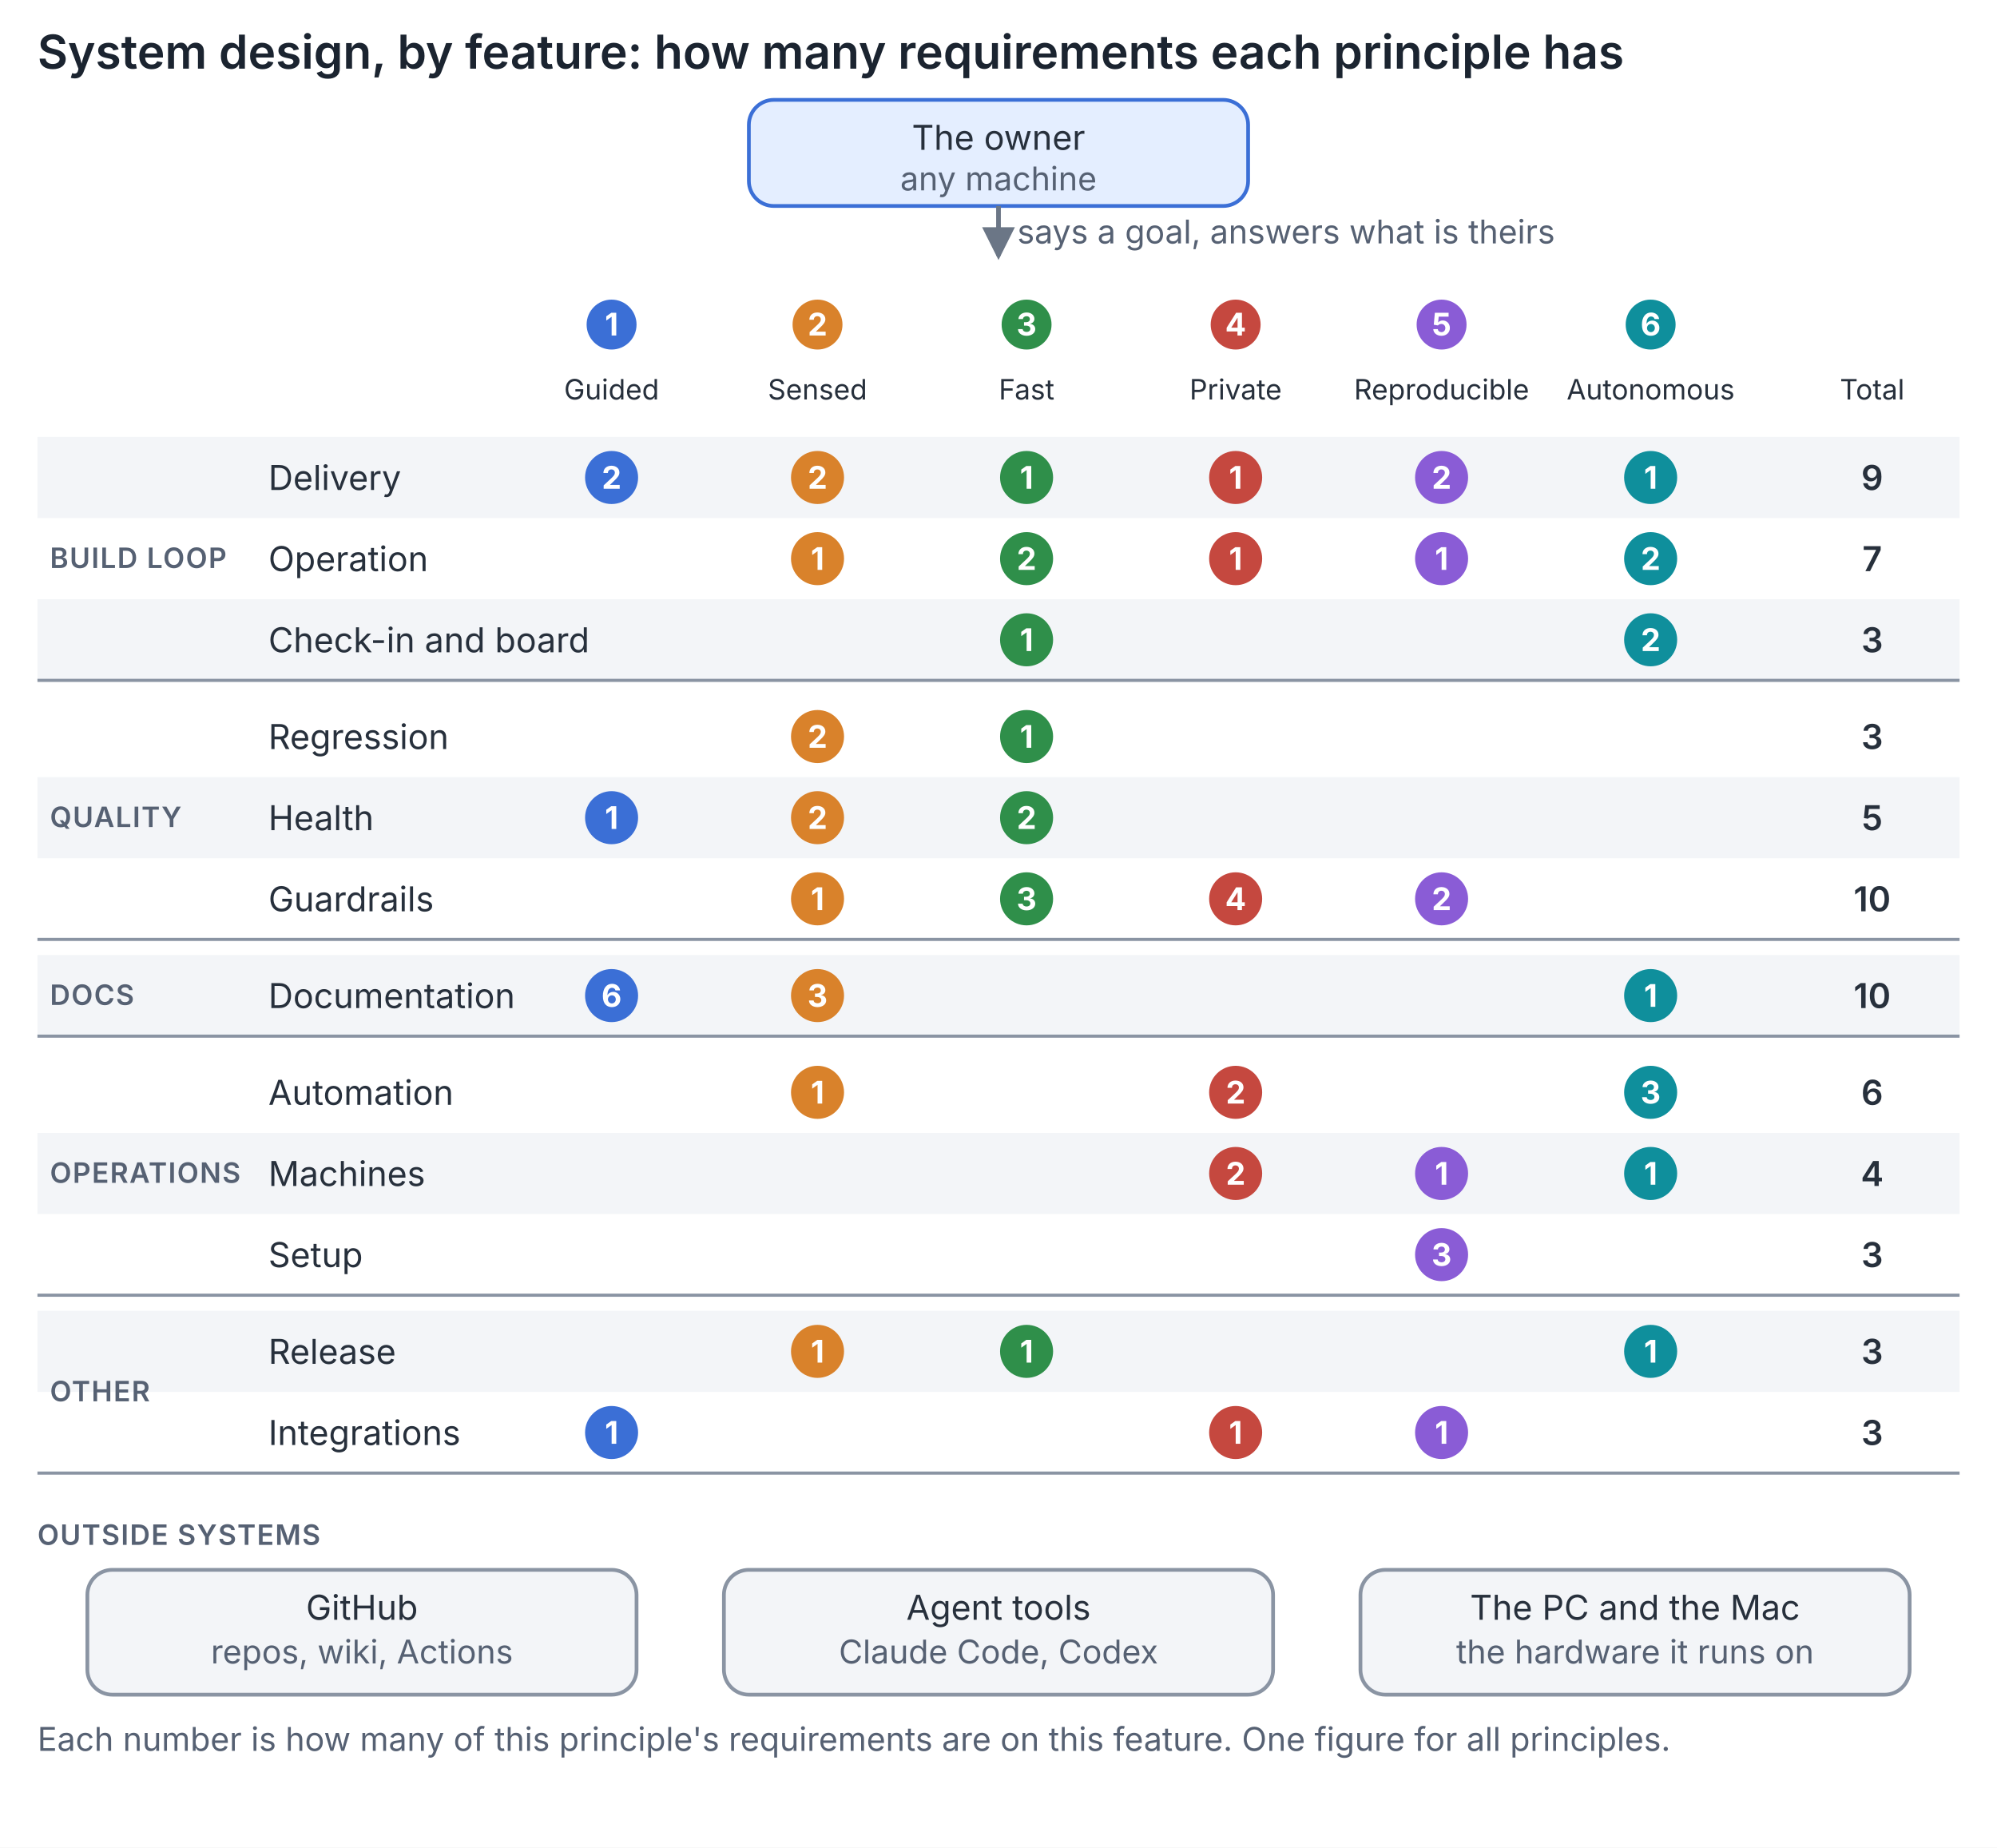
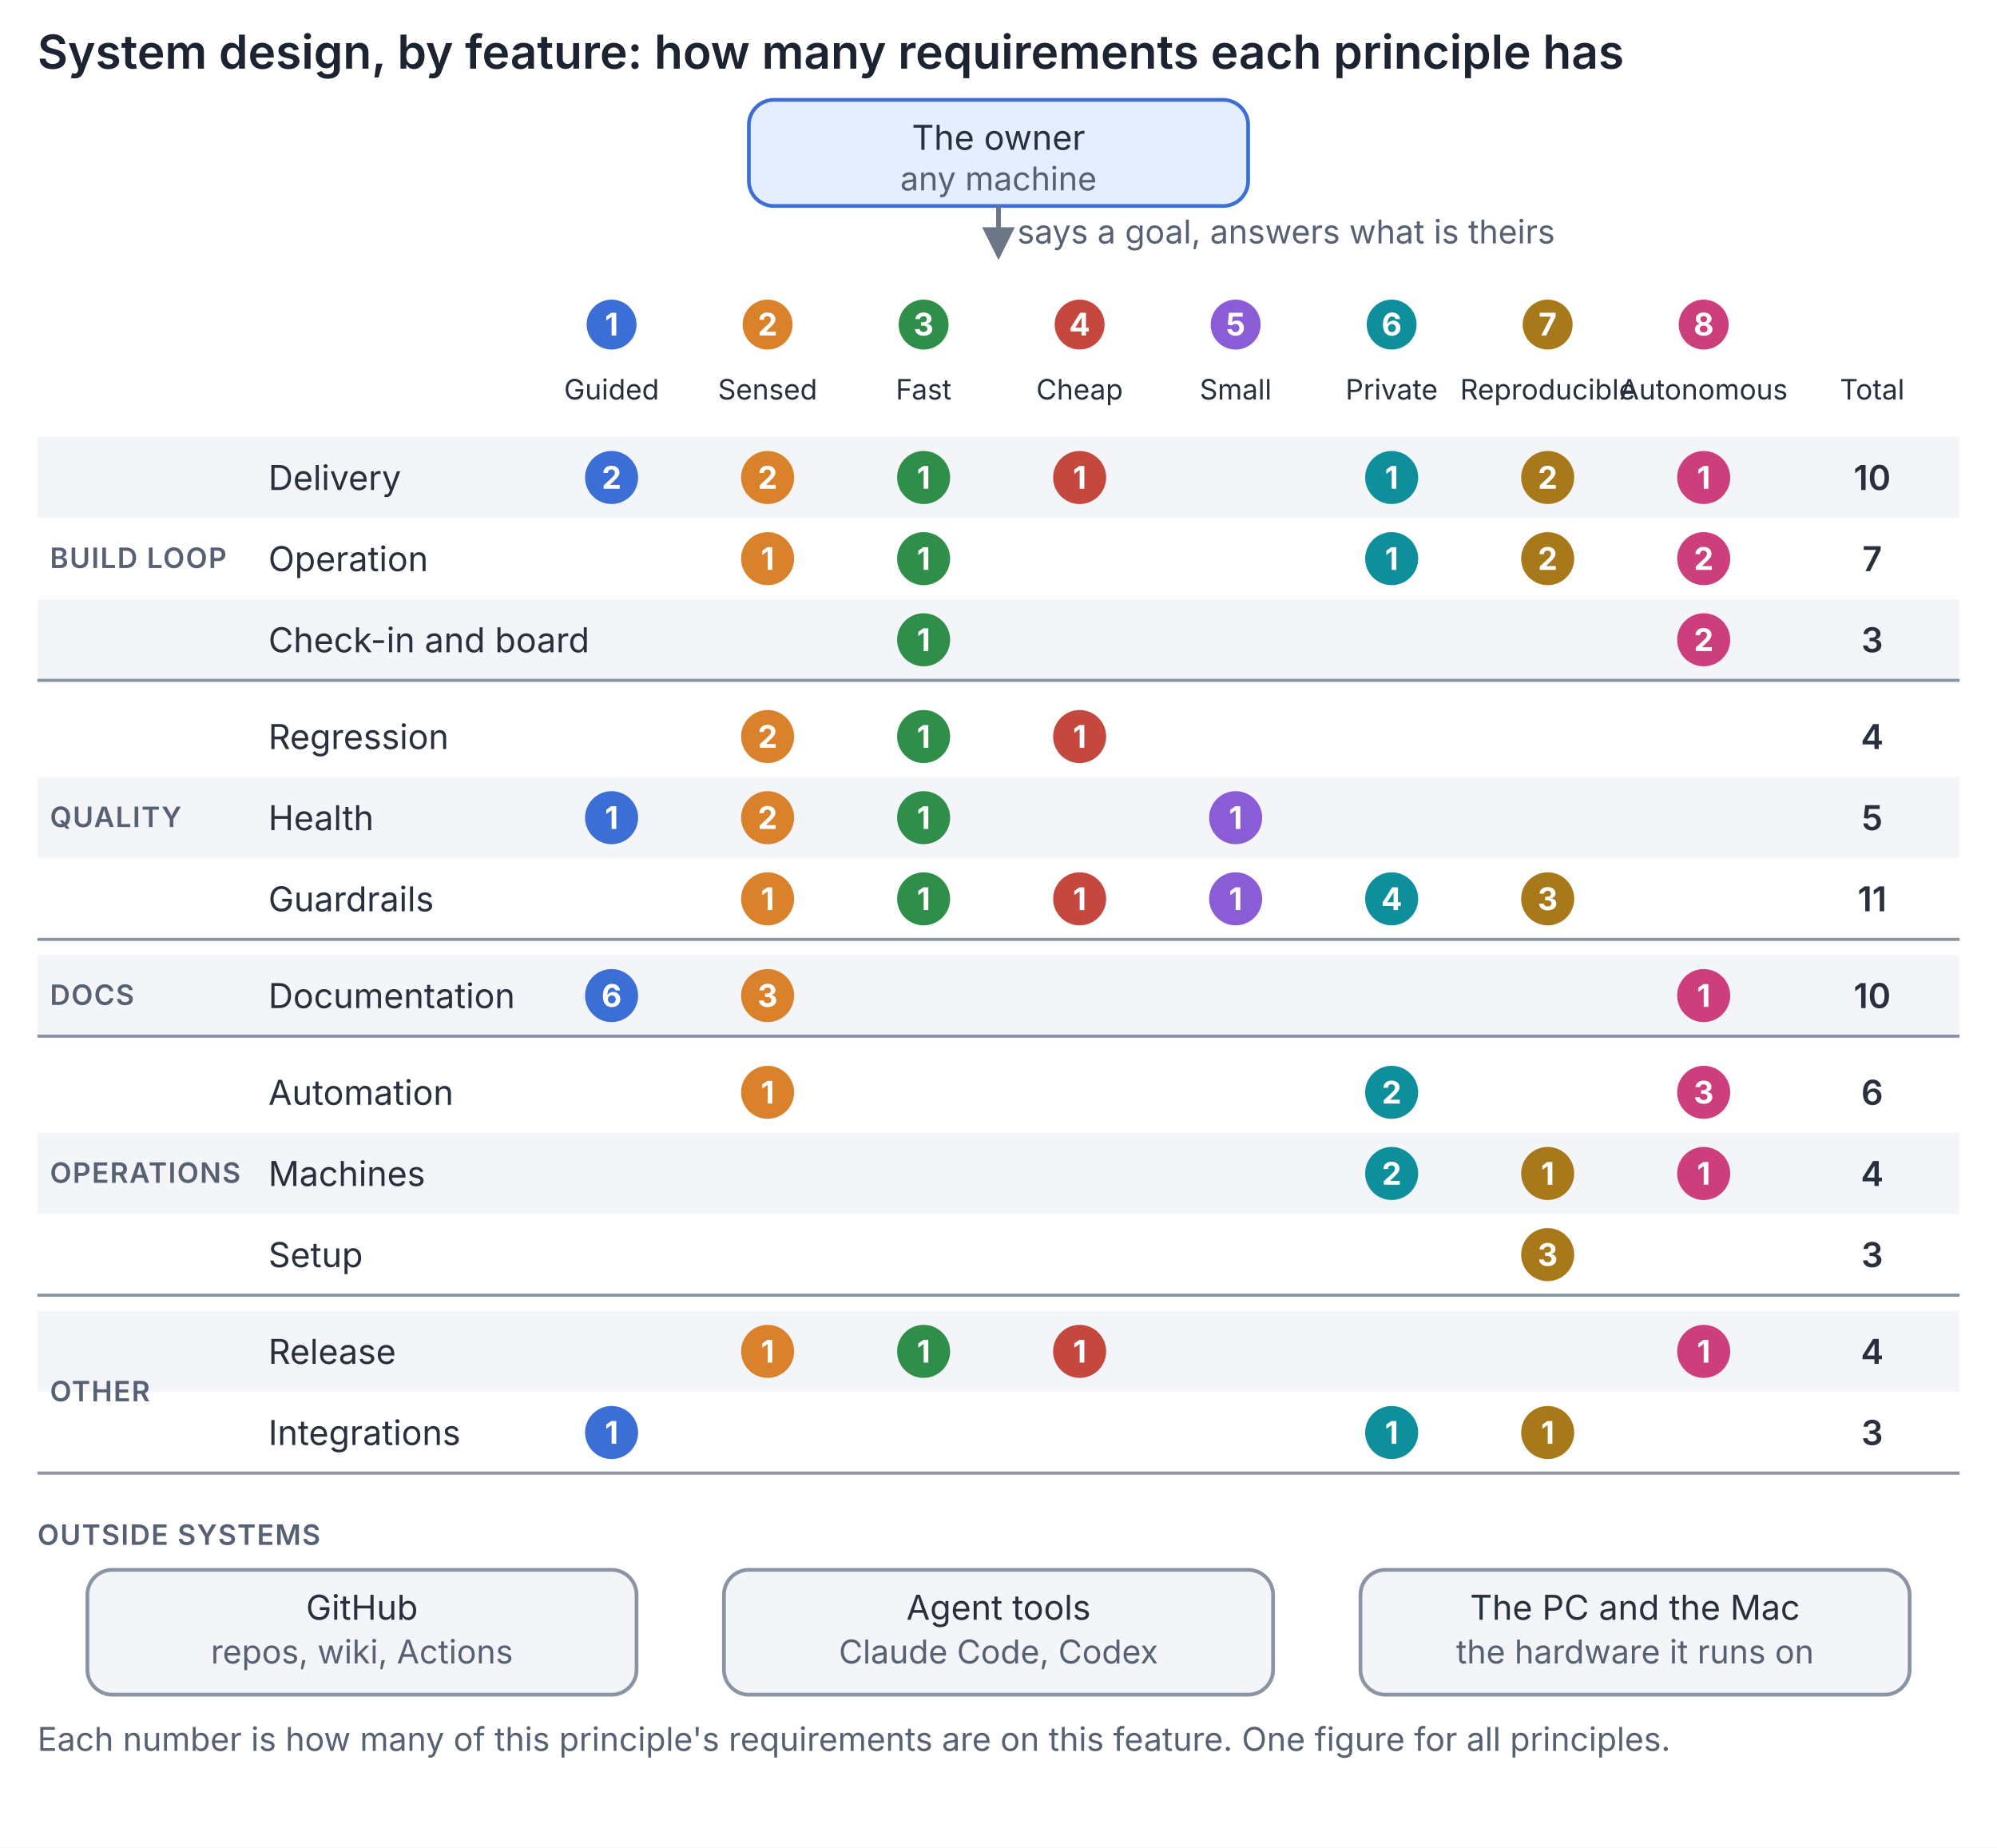
<svg xmlns="http://www.w3.org/2000/svg" viewBox="0 0 640 592" width="640" role="img" aria-label="System design, by feature: how many requirements each principle has">
  <style>.t{font:600 15px system-ui,-apple-system,Segoe UI,sans-serif;fill:#1b2430}.h{font:600 9px system-ui,-apple-system,Segoe UI,sans-serif;fill:#566173;letter-spacing:.04em}.s{font:400 11px system-ui,-apple-system,Segoe UI,sans-serif;fill:#27303c}.x{font:400 10.5px system-ui,-apple-system,Segoe UI,sans-serif;fill:#566173}.n{font:400 9px system-ui,-apple-system,Segoe UI,sans-serif;fill:#27303c}.k{font:700 10px system-ui,-apple-system,Segoe UI,sans-serif;fill:#fff}.bg{fill:#fff}.you{fill:#e4eeff;stroke:#3b6fd6}.box{fill:#f3f5f8;stroke:#8a94a3}.stripe{fill:#f3f5f8}.rule{stroke:#8a94a3;stroke-width:1}.a{stroke:#6b7686;stroke-width:1.5;fill:none}.ah{fill:#6b7686}.c1{fill:#3b6fd6}.c2{fill:#d9822b}.c3{fill:#2f8f4a}.c4{fill:#c5483f}.c5{fill:#8a5cd6}.c6{fill:#0f8f9c}.c7{fill:#a8791a}.c8{fill:#cc3f7c}@media (prefers-color-scheme: dark){.t{fill:#eef2f6}.h,.x{fill:#a3afbf}.s,.n{fill:#e1e7ee}.k{fill:#12171d}.bg{fill:#12171d}.you{fill:#162a4f;stroke:#6d9bf0}.box{fill:#222b36;stroke:#5c6b7d}.stripe{fill:#181e26}.rule{stroke:#5c6b7d}.a{stroke:#9aa7b8}.ah{fill:#9aa7b8}.c1{fill:#6d9bf0}.c2{fill:#f0a050}.c3{fill:#4fb56c}.c4{fill:#e0736a}.c5{fill:#b08cf0}.c6{fill:#3fc4d2}.c7{fill:#e0b84a}.c8{fill:#f07aa8}}</style>
  <defs>
    <marker id="ah" viewBox="0 0 8 8" refX="7" refY="4" markerWidth="7" markerHeight="7" orient="auto-start-reverse">
      <path d="M0 0 L8 4 L0 8 z" class="ah" />
    </marker>
  </defs>
  <rect width="640" height="592" class="bg" />
  <text x="12" y="22" class="t">System design, by feature: how many requirements each principle has</text>
  <rect x="240" y="32" width="160" height="34" rx="8" class="you" stroke-width="1.2" />
  <text x="320" y="48" text-anchor="middle" class="s">The owner</text>
  <text x="320" y="61" text-anchor="middle" class="x">any machine</text>
  <path d="M320 66 L320 82" class="a" marker-end="url(#ah)" />
  <text x="326" y="78" class="x">says a goal, answers what is theirs</text>
  <circle cx="196" cy="104" r="8" class="c1" />
  <text x="196" y="107.5" text-anchor="middle" class="k">1</text>
  <text x="196" y="128" text-anchor="middle" class="n">Guided</text>
-   <circle cx="262" cy="104" r="8" class="c2" />
-   <text x="262" y="107.5" text-anchor="middle" class="k">2</text>
-   <text x="262" y="128" text-anchor="middle" class="n">Sensed</text>
-   <circle cx="329" cy="104" r="8" class="c3" />
-   <text x="329" y="107.5" text-anchor="middle" class="k">3</text>
-   <text x="329" y="128" text-anchor="middle" class="n">Fast</text>
-   <circle cx="396" cy="104" r="8" class="c4" />
-   <text x="396" y="107.5" text-anchor="middle" class="k">4</text>
-   <text x="396" y="128" text-anchor="middle" class="n">Private</text>
-   <circle cx="462" cy="104" r="8" class="c5" />
-   <text x="462" y="107.5" text-anchor="middle" class="k">5</text>
-   <text x="462" y="128" text-anchor="middle" class="n" textLength="46" lengthAdjust="spacingAndGlyphs">Reproducible</text>
-   <circle cx="529" cy="104" r="8" class="c6" />
-   <text x="529" y="107.5" text-anchor="middle" class="k">6</text>
-   <text x="529" y="128" text-anchor="middle" class="n">Autonomous</text>
+   <circle cx="246" cy="104" r="8" class="c2" />
+   <text x="246" y="107.5" text-anchor="middle" class="k">2</text>
+   <text x="246" y="128" text-anchor="middle" class="n">Sensed</text>
+   <circle cx="296" cy="104" r="8" class="c3" />
+   <text x="296" y="107.5" text-anchor="middle" class="k">3</text>
+   <text x="296" y="128" text-anchor="middle" class="n">Fast</text>
+   <circle cx="346" cy="104" r="8" class="c4" />
+   <text x="346" y="107.5" text-anchor="middle" class="k">4</text>
+   <text x="346" y="128" text-anchor="middle" class="n">Cheap</text>
+   <circle cx="396" cy="104" r="8" class="c5" />
+   <text x="396" y="107.5" text-anchor="middle" class="k">5</text>
+   <text x="396" y="128" text-anchor="middle" class="n">Small</text>
+   <circle cx="446" cy="104" r="8" class="c6" />
+   <text x="446" y="107.5" text-anchor="middle" class="k">6</text>
+   <text x="446" y="128" text-anchor="middle" class="n">Private</text>
+   <circle cx="496" cy="104" r="8" class="c7" />
+   <text x="496" y="107.5" text-anchor="middle" class="k">7</text>
+   <text x="496" y="128" text-anchor="middle" class="n" textLength="46" lengthAdjust="spacingAndGlyphs">Reproducible</text>
+   <circle cx="546" cy="104" r="8" class="c8" />
+   <text x="546" y="107.5" text-anchor="middle" class="k">8</text>
+   <text x="546" y="128" text-anchor="middle" class="n">Autonomous</text>
  <text x="600" y="128" text-anchor="middle" class="n">Total</text>
  <rect x="12" y="140" width="616" height="26" class="stripe" />
  <text x="86" y="157" class="s">Delivery</text>
  <circle cx="196.0" cy="153.0" r="8.5" class="c1" />
  <text x="196.0" y="156.6" text-anchor="middle" class="k">2</text>
-   <circle cx="262.0" cy="153.0" r="8.5" class="c2" />
-   <text x="262.0" y="156.6" text-anchor="middle" class="k">2</text>
-   <circle cx="329.0" cy="153.0" r="8.5" class="c3" />
-   <text x="329.0" y="156.6" text-anchor="middle" class="k">1</text>
-   <circle cx="396.0" cy="153.0" r="8.5" class="c4" />
-   <text x="396.0" y="156.6" text-anchor="middle" class="k">1</text>
-   <circle cx="462.0" cy="153.0" r="8.5" class="c5" />
-   <text x="462.0" y="156.6" text-anchor="middle" class="k">2</text>
-   <circle cx="529.0" cy="153.0" r="8.5" class="c6" />
-   <text x="529.0" y="156.6" text-anchor="middle" class="k">1</text>
-   <text x="600" y="157" text-anchor="middle" class="s" style="font-weight:600">9</text>
+   <circle cx="246.0" cy="153.0" r="8.5" class="c2" />
+   <text x="246.0" y="156.6" text-anchor="middle" class="k">2</text>
+   <circle cx="296.0" cy="153.0" r="8.5" class="c3" />
+   <text x="296.0" y="156.6" text-anchor="middle" class="k">1</text>
+   <circle cx="346.0" cy="153.0" r="8.5" class="c4" />
+   <text x="346.0" y="156.6" text-anchor="middle" class="k">1</text>
+   <circle cx="446.0" cy="153.0" r="8.5" class="c6" />
+   <text x="446.0" y="156.6" text-anchor="middle" class="k">1</text>
+   <circle cx="496.0" cy="153.0" r="8.5" class="c7" />
+   <text x="496.0" y="156.6" text-anchor="middle" class="k">2</text>
+   <circle cx="546.0" cy="153.0" r="8.5" class="c8" />
+   <text x="546.0" y="156.6" text-anchor="middle" class="k">1</text>
+   <text x="600" y="157" text-anchor="middle" class="s" style="font-weight:600">10</text>
  <text x="86" y="183" class="s">Operation</text>
-   <circle cx="262.0" cy="179.0" r="8.5" class="c2" />
-   <text x="262.0" y="182.6" text-anchor="middle" class="k">1</text>
-   <circle cx="329.0" cy="179.0" r="8.5" class="c3" />
-   <text x="329.0" y="182.6" text-anchor="middle" class="k">2</text>
-   <circle cx="396.0" cy="179.0" r="8.5" class="c4" />
-   <text x="396.0" y="182.6" text-anchor="middle" class="k">1</text>
-   <circle cx="462.0" cy="179.0" r="8.5" class="c5" />
-   <text x="462.0" y="182.6" text-anchor="middle" class="k">1</text>
-   <circle cx="529.0" cy="179.0" r="8.5" class="c6" />
-   <text x="529.0" y="182.6" text-anchor="middle" class="k">2</text>
+   <circle cx="246.0" cy="179.0" r="8.5" class="c2" />
+   <text x="246.0" y="182.6" text-anchor="middle" class="k">1</text>
+   <circle cx="296.0" cy="179.0" r="8.5" class="c3" />
+   <text x="296.0" y="182.6" text-anchor="middle" class="k">1</text>
+   <circle cx="446.0" cy="179.0" r="8.5" class="c6" />
+   <text x="446.0" y="182.6" text-anchor="middle" class="k">1</text>
+   <circle cx="496.0" cy="179.0" r="8.5" class="c7" />
+   <text x="496.0" y="182.6" text-anchor="middle" class="k">2</text>
+   <circle cx="546.0" cy="179.0" r="8.5" class="c8" />
+   <text x="546.0" y="182.6" text-anchor="middle" class="k">2</text>
  <text x="600" y="183" text-anchor="middle" class="s" style="font-weight:600">7</text>
  <rect x="12" y="192" width="616" height="26" class="stripe" />
  <text x="86" y="209" class="s">Check-in and board</text>
-   <circle cx="329.0" cy="205.0" r="8.5" class="c3" />
-   <text x="329.0" y="208.6" text-anchor="middle" class="k">1</text>
-   <circle cx="529.0" cy="205.0" r="8.5" class="c6" />
-   <text x="529.0" y="208.6" text-anchor="middle" class="k">2</text>
+   <circle cx="296.0" cy="205.0" r="8.5" class="c3" />
+   <text x="296.0" y="208.6" text-anchor="middle" class="k">1</text>
+   <circle cx="546.0" cy="205.0" r="8.5" class="c8" />
+   <text x="546.0" y="208.6" text-anchor="middle" class="k">2</text>
  <text x="600" y="209" text-anchor="middle" class="s" style="font-weight:600">3</text>
  <text x="16" y="182" class="h">BUILD LOOP</text>
  <path d="M12 218 L628 218" class="rule" />
  <text x="86" y="240" class="s">Regression</text>
-   <circle cx="262.0" cy="236.0" r="8.5" class="c2" />
-   <text x="262.0" y="239.6" text-anchor="middle" class="k">2</text>
-   <circle cx="329.0" cy="236.0" r="8.5" class="c3" />
-   <text x="329.0" y="239.6" text-anchor="middle" class="k">1</text>
-   <text x="600" y="240" text-anchor="middle" class="s" style="font-weight:600">3</text>
+   <circle cx="246.0" cy="236.0" r="8.5" class="c2" />
+   <text x="246.0" y="239.6" text-anchor="middle" class="k">2</text>
+   <circle cx="296.0" cy="236.0" r="8.5" class="c3" />
+   <text x="296.0" y="239.6" text-anchor="middle" class="k">1</text>
+   <circle cx="346.0" cy="236.0" r="8.5" class="c4" />
+   <text x="346.0" y="239.6" text-anchor="middle" class="k">1</text>
+   <text x="600" y="240" text-anchor="middle" class="s" style="font-weight:600">4</text>
  <rect x="12" y="249" width="616" height="26" class="stripe" />
  <text x="86" y="266" class="s">Health</text>
  <circle cx="196.0" cy="262.0" r="8.5" class="c1" />
  <text x="196.0" y="265.6" text-anchor="middle" class="k">1</text>
-   <circle cx="262.0" cy="262.0" r="8.5" class="c2" />
-   <text x="262.0" y="265.6" text-anchor="middle" class="k">2</text>
-   <circle cx="329.0" cy="262.0" r="8.5" class="c3" />
-   <text x="329.0" y="265.6" text-anchor="middle" class="k">2</text>
+   <circle cx="246.0" cy="262.0" r="8.5" class="c2" />
+   <text x="246.0" y="265.6" text-anchor="middle" class="k">2</text>
+   <circle cx="296.0" cy="262.0" r="8.5" class="c3" />
+   <text x="296.0" y="265.6" text-anchor="middle" class="k">1</text>
+   <circle cx="396.0" cy="262.0" r="8.5" class="c5" />
+   <text x="396.0" y="265.6" text-anchor="middle" class="k">1</text>
  <text x="600" y="266" text-anchor="middle" class="s" style="font-weight:600">5</text>
  <text x="86" y="292" class="s">Guardrails</text>
-   <circle cx="262.0" cy="288.0" r="8.5" class="c2" />
-   <text x="262.0" y="291.6" text-anchor="middle" class="k">1</text>
-   <circle cx="329.0" cy="288.0" r="8.5" class="c3" />
-   <text x="329.0" y="291.6" text-anchor="middle" class="k">3</text>
-   <circle cx="396.0" cy="288.0" r="8.5" class="c4" />
-   <text x="396.0" y="291.6" text-anchor="middle" class="k">4</text>
-   <circle cx="462.0" cy="288.0" r="8.5" class="c5" />
-   <text x="462.0" y="291.6" text-anchor="middle" class="k">2</text>
-   <text x="600" y="292" text-anchor="middle" class="s" style="font-weight:600">10</text>
+   <circle cx="246.0" cy="288.0" r="8.5" class="c2" />
+   <text x="246.0" y="291.6" text-anchor="middle" class="k">1</text>
+   <circle cx="296.0" cy="288.0" r="8.5" class="c3" />
+   <text x="296.0" y="291.6" text-anchor="middle" class="k">1</text>
+   <circle cx="346.0" cy="288.0" r="8.5" class="c4" />
+   <text x="346.0" y="291.6" text-anchor="middle" class="k">1</text>
+   <circle cx="396.0" cy="288.0" r="8.5" class="c5" />
+   <text x="396.0" y="291.6" text-anchor="middle" class="k">1</text>
+   <circle cx="446.0" cy="288.0" r="8.5" class="c6" />
+   <text x="446.0" y="291.6" text-anchor="middle" class="k">4</text>
+   <circle cx="496.0" cy="288.0" r="8.5" class="c7" />
+   <text x="496.0" y="291.6" text-anchor="middle" class="k">3</text>
+   <text x="600" y="292" text-anchor="middle" class="s" style="font-weight:600">11</text>
  <text x="16" y="265" class="h">QUALITY</text>
  <path d="M12 301 L628 301" class="rule" />
  <rect x="12" y="306" width="616" height="26" class="stripe" />
  <text x="86" y="323" class="s">Documentation</text>
  <circle cx="196.0" cy="319.0" r="8.5" class="c1" />
  <text x="196.0" y="322.6" text-anchor="middle" class="k">6</text>
-   <circle cx="262.0" cy="319.0" r="8.5" class="c2" />
-   <text x="262.0" y="322.6" text-anchor="middle" class="k">3</text>
-   <circle cx="529.0" cy="319.0" r="8.5" class="c6" />
-   <text x="529.0" y="322.6" text-anchor="middle" class="k">1</text>
+   <circle cx="246.0" cy="319.0" r="8.5" class="c2" />
+   <text x="246.0" y="322.6" text-anchor="middle" class="k">3</text>
+   <circle cx="546.0" cy="319.0" r="8.5" class="c8" />
+   <text x="546.0" y="322.6" text-anchor="middle" class="k">1</text>
  <text x="600" y="323" text-anchor="middle" class="s" style="font-weight:600">10</text>
  <text x="16" y="322" class="h">DOCS</text>
  <path d="M12 332 L628 332" class="rule" />
  <text x="86" y="354" class="s">Automation</text>
-   <circle cx="262.0" cy="350.0" r="8.5" class="c2" />
-   <text x="262.0" y="353.6" text-anchor="middle" class="k">1</text>
-   <circle cx="396.0" cy="350.0" r="8.5" class="c4" />
-   <text x="396.0" y="353.6" text-anchor="middle" class="k">2</text>
-   <circle cx="529.0" cy="350.0" r="8.5" class="c6" />
-   <text x="529.0" y="353.6" text-anchor="middle" class="k">3</text>
+   <circle cx="246.0" cy="350.0" r="8.5" class="c2" />
+   <text x="246.0" y="353.6" text-anchor="middle" class="k">1</text>
+   <circle cx="446.0" cy="350.0" r="8.5" class="c6" />
+   <text x="446.0" y="353.6" text-anchor="middle" class="k">2</text>
+   <circle cx="546.0" cy="350.0" r="8.5" class="c8" />
+   <text x="546.0" y="353.6" text-anchor="middle" class="k">3</text>
  <text x="600" y="354" text-anchor="middle" class="s" style="font-weight:600">6</text>
  <rect x="12" y="363" width="616" height="26" class="stripe" />
  <text x="86" y="380" class="s">Machines</text>
-   <circle cx="396.0" cy="376.0" r="8.5" class="c4" />
-   <text x="396.0" y="379.6" text-anchor="middle" class="k">2</text>
-   <circle cx="462.0" cy="376.0" r="8.5" class="c5" />
-   <text x="462.0" y="379.6" text-anchor="middle" class="k">1</text>
-   <circle cx="529.0" cy="376.0" r="8.5" class="c6" />
-   <text x="529.0" y="379.6" text-anchor="middle" class="k">1</text>
+   <circle cx="446.0" cy="376.0" r="8.5" class="c6" />
+   <text x="446.0" y="379.6" text-anchor="middle" class="k">2</text>
+   <circle cx="496.0" cy="376.0" r="8.5" class="c7" />
+   <text x="496.0" y="379.6" text-anchor="middle" class="k">1</text>
+   <circle cx="546.0" cy="376.0" r="8.5" class="c8" />
+   <text x="546.0" y="379.6" text-anchor="middle" class="k">1</text>
  <text x="600" y="380" text-anchor="middle" class="s" style="font-weight:600">4</text>
  <text x="86" y="406" class="s">Setup</text>
-   <circle cx="462.0" cy="402.0" r="8.5" class="c5" />
-   <text x="462.0" y="405.6" text-anchor="middle" class="k">3</text>
+   <circle cx="496.0" cy="402.0" r="8.5" class="c7" />
+   <text x="496.0" y="405.6" text-anchor="middle" class="k">3</text>
  <text x="600" y="406" text-anchor="middle" class="s" style="font-weight:600">3</text>
  <text x="16" y="379" class="h">OPERATIONS</text>
  <path d="M12 415 L628 415" class="rule" />
  <rect x="12" y="420" width="616" height="26" class="stripe" />
  <text x="86" y="437" class="s">Release</text>
-   <circle cx="262.0" cy="433.0" r="8.5" class="c2" />
-   <text x="262.0" y="436.6" text-anchor="middle" class="k">1</text>
-   <circle cx="329.0" cy="433.0" r="8.5" class="c3" />
-   <text x="329.0" y="436.6" text-anchor="middle" class="k">1</text>
-   <circle cx="529.0" cy="433.0" r="8.5" class="c6" />
-   <text x="529.0" y="436.6" text-anchor="middle" class="k">1</text>
-   <text x="600" y="437" text-anchor="middle" class="s" style="font-weight:600">3</text>
+   <circle cx="246.0" cy="433.0" r="8.5" class="c2" />
+   <text x="246.0" y="436.6" text-anchor="middle" class="k">1</text>
+   <circle cx="296.0" cy="433.0" r="8.5" class="c3" />
+   <text x="296.0" y="436.6" text-anchor="middle" class="k">1</text>
+   <circle cx="346.0" cy="433.0" r="8.5" class="c4" />
+   <text x="346.0" y="436.6" text-anchor="middle" class="k">1</text>
+   <circle cx="546.0" cy="433.0" r="8.5" class="c8" />
+   <text x="546.0" y="436.6" text-anchor="middle" class="k">1</text>
+   <text x="600" y="437" text-anchor="middle" class="s" style="font-weight:600">4</text>
  <text x="86" y="463" class="s">Integrations</text>
  <circle cx="196.0" cy="459.0" r="8.5" class="c1" />
  <text x="196.0" y="462.6" text-anchor="middle" class="k">1</text>
-   <circle cx="396.0" cy="459.0" r="8.5" class="c4" />
-   <text x="396.0" y="462.6" text-anchor="middle" class="k">1</text>
-   <circle cx="462.0" cy="459.0" r="8.5" class="c5" />
-   <text x="462.0" y="462.6" text-anchor="middle" class="k">1</text>
+   <circle cx="446.0" cy="459.0" r="8.5" class="c6" />
+   <text x="446.0" y="462.6" text-anchor="middle" class="k">1</text>
+   <circle cx="496.0" cy="459.0" r="8.5" class="c7" />
+   <text x="496.0" y="462.6" text-anchor="middle" class="k">1</text>
  <text x="600" y="463" text-anchor="middle" class="s" style="font-weight:600">3</text>
  <text x="16" y="449" class="h">OTHER</text>
  <path d="M12 472 L628 472" class="rule" />
  <text x="12" y="495" class="h">OUTSIDE SYSTEMS</text>
  <rect x="28" y="503" width="176" height="40" rx="8" class="box" stroke-width="1.2" />
  <text x="116" y="519" text-anchor="middle" class="s">GitHub</text>
  <text x="116" y="533" text-anchor="middle" class="x">repos, wiki, Actions</text>
  <rect x="232" y="503" width="176" height="40" rx="8" class="box" stroke-width="1.2" />
  <text x="320" y="519" text-anchor="middle" class="s">Agent tools</text>
  <text x="320" y="533" text-anchor="middle" class="x">Claude Code, Codex</text>
  <rect x="436" y="503" width="176" height="40" rx="8" class="box" stroke-width="1.2" />
  <text x="524" y="519" text-anchor="middle" class="s">The PC and the Mac</text>
  <text x="524" y="533" text-anchor="middle" class="x">the hardware it runs on</text>
  <text x="12" y="561" class="x">Each number is how many of this principle's requirements are on this feature. One figure for all principles.</text>
</svg>
